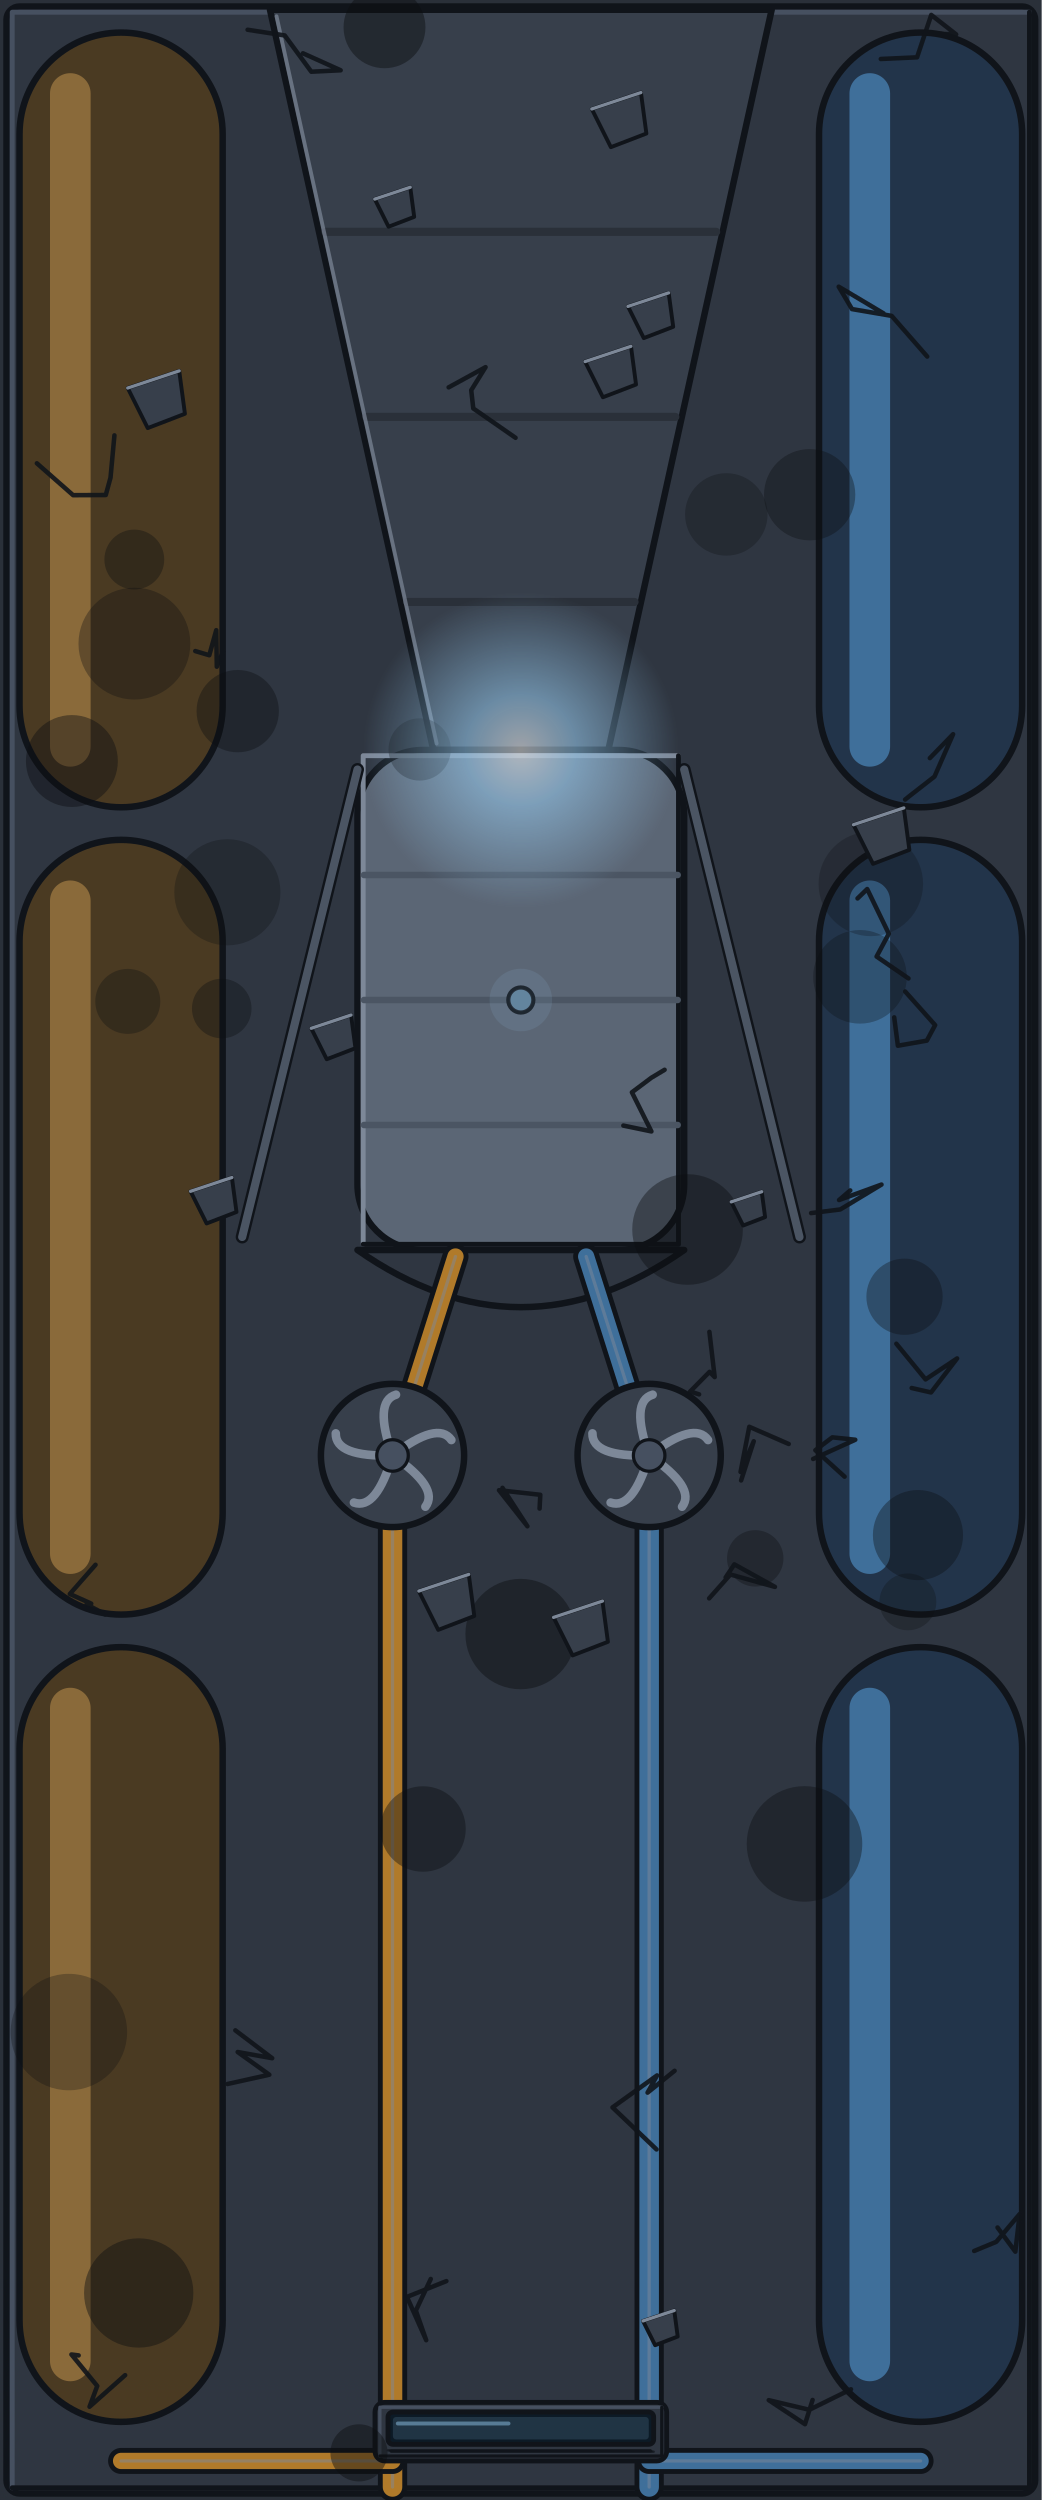
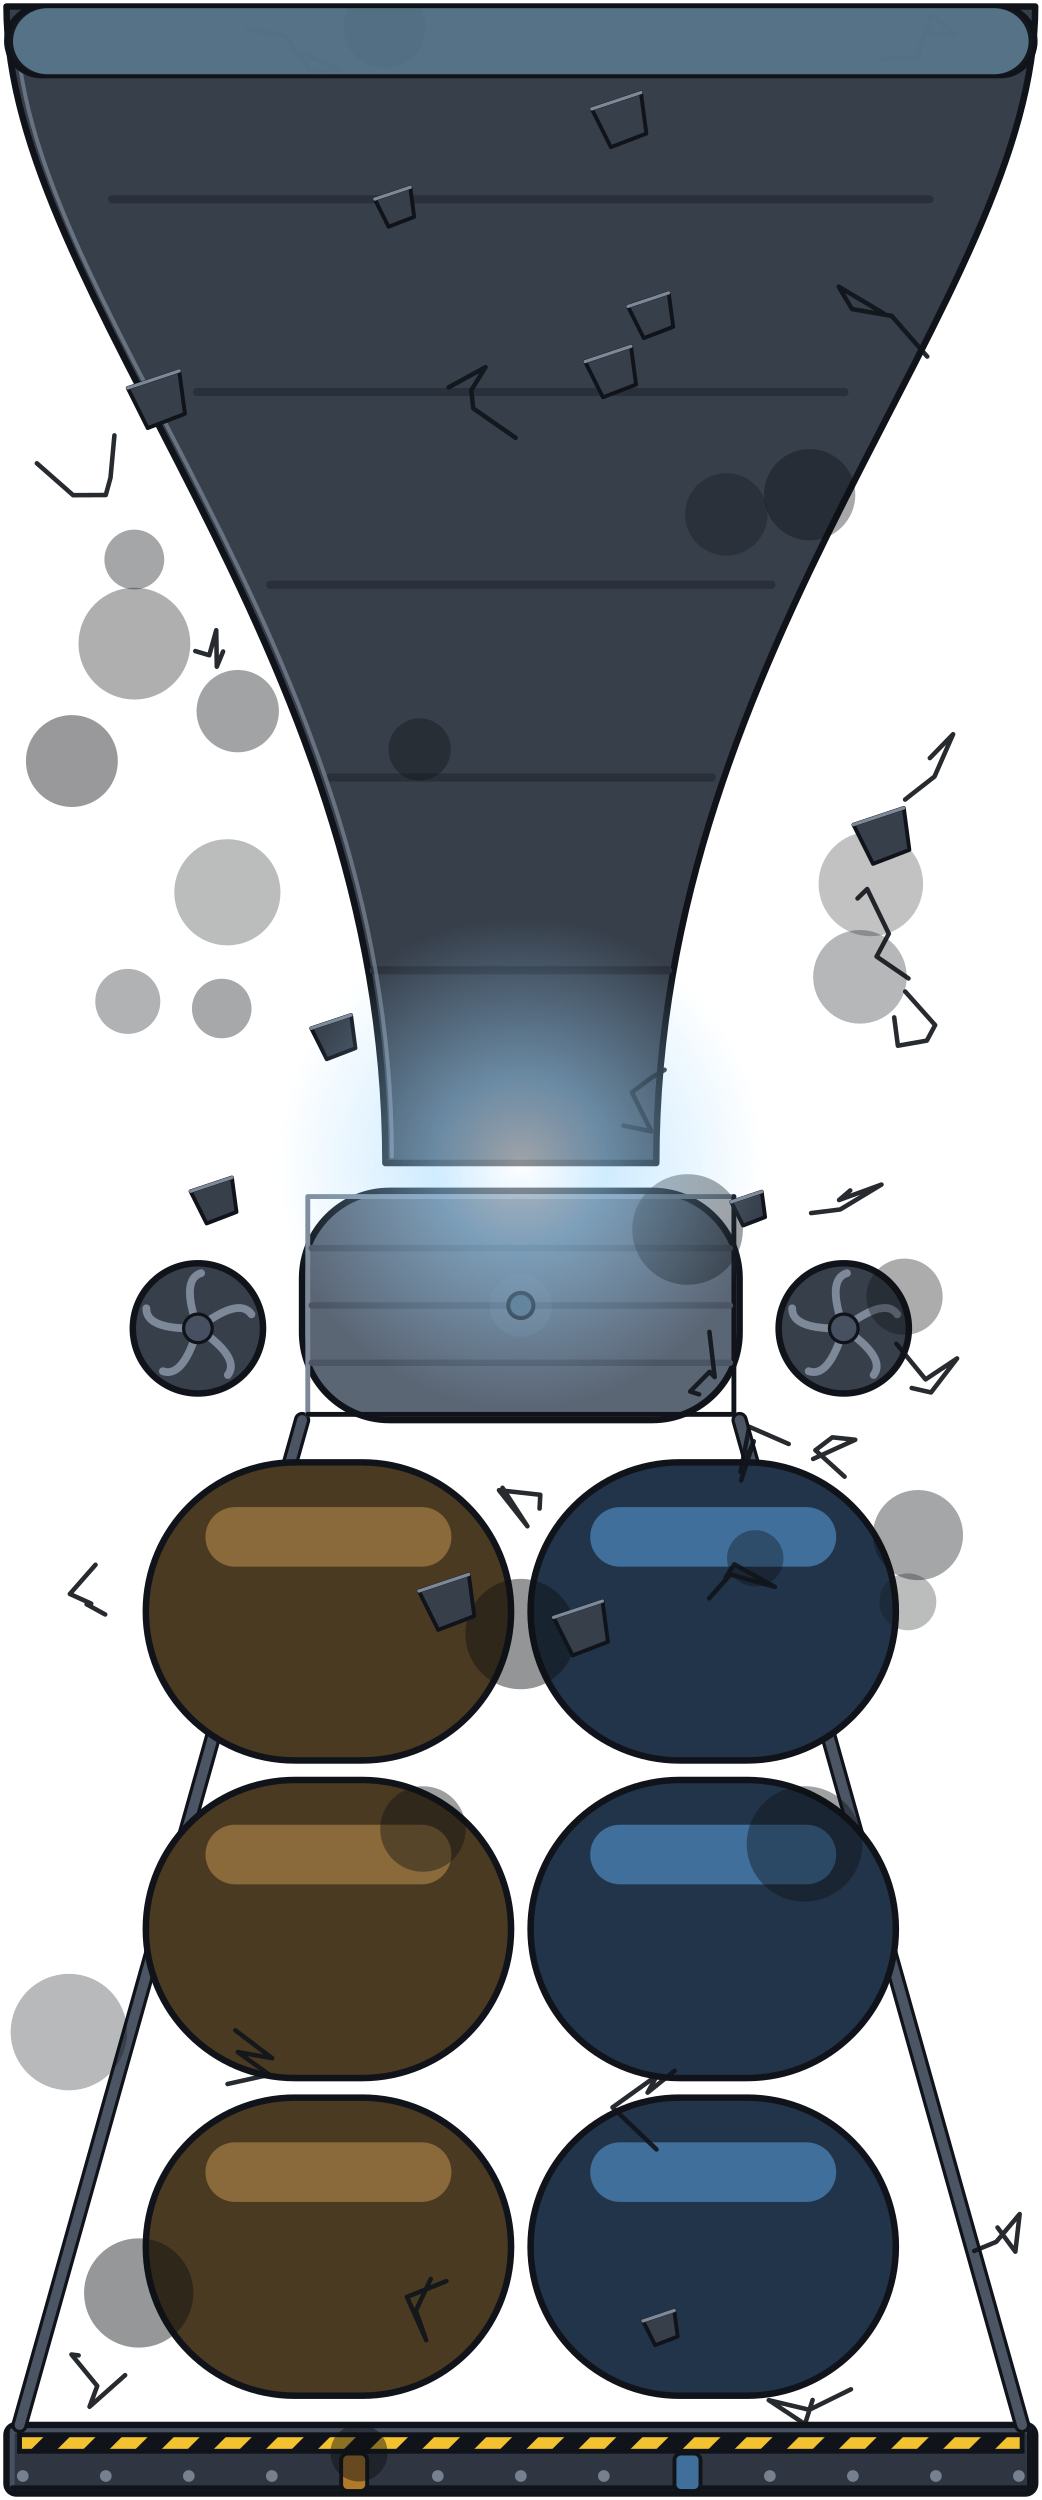
<svg xmlns="http://www.w3.org/2000/svg" width="320" height="768" viewBox="0 0 320 768">
  <defs>
-     <radialGradient id="engine_room_xl_throat">
+     <radialGradient id="engine_bell_xl_throat">
      <stop offset="0" stop-color="#ffffff" stop-opacity="0.95" />
      <stop offset="0.35" stop-color="#9fd8ff" stop-opacity="0.9" />
      <stop offset="1" stop-color="#9fd8ff" stop-opacity="0" />
    </radialGradient>
  </defs>
  <g id="base">
-     <rect x="0" y="0" width="320" height="768" fill="#2a3039" />
-     <rect x="2" y="2" width="316" height="764" rx="4" fill="#2f3641" stroke="#10141a" stroke-width="2" />
-     <path d="M3.75,764.25 L3.75,3.75 L316.25,3.75" fill="none" stroke="#465060" stroke-width="1.5" stroke-linejoin="round" stroke-linecap="round" />
-     <path d="M316.25,3.75 L316.25,764.25 L3.75,764.25" fill="none" stroke="#10141a" stroke-width="1.5" stroke-linejoin="round" stroke-linecap="round" />
-     <polygon points="82.94,3 237.06,3 186.88,230.4 133.12,230.4" fill="#373f4b" stroke="#10141a" stroke-width="2" stroke-linejoin="round" />
-     <line x1="100" y1="71.22" x2="220" y2="71.22" stroke="#2a3039" stroke-width="2.5" stroke-linecap="round" />
-     <line x1="112.54" y1="128.07" x2="207.46" y2="128.07" stroke="#2a3039" stroke-width="2.5" stroke-linecap="round" />
-     <line x1="125.08" y1="184.92" x2="194.92" y2="184.92" stroke="#2a3039" stroke-width="2.5" stroke-linecap="round" />
-     <line x1="84.94" y1="5" x2="134.12" y2="228.4" stroke="#7d8898" stroke-width="1.2" stroke-linecap="round" opacity="0.7" />
-     <rect x="109.82" y="230.4" width="100.35" height="153.6" rx="20.07" fill="#5b6675" stroke="#10141a" stroke-width="2" />
-     <path d="M111.57,382.25 L111.57,232.15 L208.43,232.15" fill="none" stroke="#7d8898" stroke-width="1.5" stroke-linejoin="round" stroke-linecap="round" />
-     <path d="M208.43,232.15 L208.43,382.25 L111.57,382.25" fill="none" stroke="#10141a" stroke-width="1.5" stroke-linejoin="round" stroke-linecap="round" />
-     <line x1="111.82" y1="268.8" x2="208.18" y2="268.8" stroke="#4b5563" stroke-width="2" stroke-linecap="round" />
-     <line x1="111.82" y1="307.2" x2="208.18" y2="307.2" stroke="#4b5563" stroke-width="2" stroke-linecap="round" />
-     <line x1="111.82" y1="345.6" x2="208.18" y2="345.6" stroke="#4b5563" stroke-width="2" stroke-linecap="round" />
-     <path d="M109.82,384 Q160,419.12 210.18,384 Z" fill="#2f3641" stroke="#10141a" stroke-width="2" stroke-linejoin="round" stroke-linecap="round" />
-     <line x1="74.4" y1="380" x2="109.82" y2="236.4" stroke="#10141a" stroke-width="4" stroke-linecap="round" />
-     <line x1="74.4" y1="380" x2="109.82" y2="236.4" stroke="#4b5563" stroke-width="2.5" stroke-linecap="round" />
-     <line x1="245.6" y1="380" x2="210.18" y2="236.4" stroke="#10141a" stroke-width="4" stroke-linecap="round" />
-     <line x1="245.6" y1="380" x2="210.18" y2="236.4" stroke="#4b5563" stroke-width="2.5" stroke-linecap="round" />
-     <line x1="120.58" y1="447.12" x2="139.93" y2="386" stroke="#10141a" stroke-width="8" stroke-linecap="round" />
-     <line x1="120.58" y1="447.12" x2="139.93" y2="386" stroke="#b07a2a" stroke-width="5" stroke-linecap="round" />
-     <line x1="120.58" y1="447.12" x2="139.93" y2="386" stroke="#7d8898" stroke-width="1" stroke-linecap="round" opacity="0.5" />
-     <line x1="120.58" y1="447.12" x2="120.58" y2="764" stroke="#10141a" stroke-width="9" stroke-linecap="round" />
-     <line x1="120.58" y1="447.12" x2="120.58" y2="764" stroke="#b07a2a" stroke-width="6" stroke-linecap="round" />
-     <line x1="120.58" y1="447.12" x2="120.58" y2="764" stroke="#7d8898" stroke-width="1" stroke-linecap="round" opacity="0.5" />
-     <circle cx="120.58" cy="447.12" r="22" fill="#373f4b" stroke="#10141a" stroke-width="2" />
-     <path d="M120.58,447.12 Q135.1,457.06 130.68,462.86" fill="none" stroke="#7d8898" stroke-width="2.64" stroke-linejoin="round" stroke-linecap="round" />
-     <path d="M120.58,447.12 Q115.61,464.01 108.73,461.59" fill="none" stroke="#7d8898" stroke-width="2.64" stroke-linejoin="round" stroke-linecap="round" />
-     <path d="M120.58,447.12 Q102.98,447.62 103.15,440.33" fill="none" stroke="#7d8898" stroke-width="2.64" stroke-linejoin="round" stroke-linecap="round" />
-     <path d="M120.58,447.12 Q114.67,430.55 121.65,428.45" fill="none" stroke="#7d8898" stroke-width="2.64" stroke-linejoin="round" stroke-linecap="round" />
-     <path d="M120.58,447.12 Q134.52,436.38 138.66,442.38" fill="none" stroke="#7d8898" stroke-width="2.64" stroke-linejoin="round" stroke-linecap="round" />
-     <circle cx="120.58" cy="447.12" r="4.84" fill="#465060" stroke="#10141a" stroke-width="1" />
-     <line x1="199.42" y1="447.12" x2="180.07" y2="386" stroke="#10141a" stroke-width="8" stroke-linecap="round" />
-     <line x1="199.42" y1="447.12" x2="180.07" y2="386" stroke="#3f6f9a" stroke-width="5" stroke-linecap="round" />
-     <line x1="199.42" y1="447.12" x2="180.07" y2="386" stroke="#7d8898" stroke-width="1" stroke-linecap="round" opacity="0.5" />
-     <line x1="199.42" y1="447.12" x2="199.42" y2="764" stroke="#10141a" stroke-width="9" stroke-linecap="round" />
-     <line x1="199.42" y1="447.12" x2="199.42" y2="764" stroke="#3f6f9a" stroke-width="6" stroke-linecap="round" />
-     <line x1="199.42" y1="447.12" x2="199.42" y2="764" stroke="#7d8898" stroke-width="1" stroke-linecap="round" opacity="0.5" />
-     <circle cx="199.42" cy="447.12" r="22" fill="#373f4b" stroke="#10141a" stroke-width="2" />
-     <path d="M199.42,447.12 Q213.95,457.06 209.53,462.86" fill="none" stroke="#7d8898" stroke-width="2.64" stroke-linejoin="round" stroke-linecap="round" />
-     <path d="M199.42,447.12 Q194.46,464.01 187.58,461.59" fill="none" stroke="#7d8898" stroke-width="2.64" stroke-linejoin="round" stroke-linecap="round" />
-     <path d="M199.42,447.12 Q181.83,447.62 182,440.33" fill="none" stroke="#7d8898" stroke-width="2.64" stroke-linejoin="round" stroke-linecap="round" />
-     <path d="M199.42,447.12 Q193.51,430.55 200.5,428.45" fill="none" stroke="#7d8898" stroke-width="2.64" stroke-linejoin="round" stroke-linecap="round" />
-     <path d="M199.42,447.12 Q213.36,436.38 217.51,442.38" fill="none" stroke="#7d8898" stroke-width="2.64" stroke-linejoin="round" stroke-linecap="round" />
-     <circle cx="199.42" cy="447.12" r="4.84" fill="#465060" stroke="#10141a" stroke-width="1" />
-     <circle cx="160" cy="307.2" r="4" fill="#1b2028" stroke="#10141a" stroke-width="1" />
-     <rect x="6" y="10" width="62.4" height="238" rx="31.2" fill="#4a3a22" stroke="#10141a" stroke-width="2" />
-     <rect x="15.36" y="22.48" width="12.48" height="213.04" rx="6.24" fill="#8a6a3a" />
-     <rect x="6" y="258" width="62.4" height="238" rx="31.2" fill="#4a3a22" stroke="#10141a" stroke-width="2" />
-     <rect x="15.36" y="270.48" width="12.48" height="213.04" rx="6.24" fill="#8a6a3a" />
-     <rect x="6" y="506" width="62.4" height="238" rx="31.2" fill="#4a3a22" stroke="#10141a" stroke-width="2" />
-     <rect x="15.36" y="518.48" width="12.48" height="213.04" rx="6.24" fill="#8a6a3a" />
-     <line x1="37.2" y1="756" x2="120.58" y2="756" stroke="#10141a" stroke-width="8" stroke-linecap="round" />
-     <line x1="37.2" y1="756" x2="120.58" y2="756" stroke="#b07a2a" stroke-width="5" stroke-linecap="round" />
-     <line x1="37.2" y1="756" x2="120.58" y2="756" stroke="#7d8898" stroke-width="1" stroke-linecap="round" opacity="0.5" />
-     <rect x="251.6" y="10" width="62.4" height="238" rx="31.2" fill="#22344a" stroke="#10141a" stroke-width="2" />
-     <rect x="260.96" y="22.48" width="12.48" height="213.04" rx="6.24" fill="#3f6f9a" />
-     <rect x="251.6" y="258" width="62.4" height="238" rx="31.2" fill="#22344a" stroke="#10141a" stroke-width="2" />
-     <rect x="260.96" y="270.48" width="12.48" height="213.04" rx="6.24" fill="#3f6f9a" />
-     <rect x="251.6" y="506" width="62.4" height="238" rx="31.2" fill="#22344a" stroke="#10141a" stroke-width="2" />
-     <rect x="260.96" y="518.48" width="12.48" height="213.04" rx="6.24" fill="#3f6f9a" />
-     <line x1="282.8" y1="756" x2="199.42" y2="756" stroke="#10141a" stroke-width="8" stroke-linecap="round" />
-     <line x1="282.8" y1="756" x2="199.42" y2="756" stroke="#3f6f9a" stroke-width="5" stroke-linecap="round" />
-     <line x1="282.8" y1="756" x2="199.42" y2="756" stroke="#7d8898" stroke-width="1" stroke-linecap="round" opacity="0.5" />
-     <rect x="115.2" y="738" width="89.6" height="18" rx="3" fill="#2f3641" stroke="#10141a" stroke-width="1.5" />
-     <path d="M116.7,754.5 L116.7,739.5 L203.3,739.5" fill="none" stroke="#465060" stroke-width="1" stroke-linejoin="round" stroke-linecap="round" />
-     <path d="M203.3,739.5 L203.3,754.5 L116.7,754.5" fill="none" stroke="#10141a" stroke-width="1" stroke-linejoin="round" stroke-linecap="round" />
-     <rect x="119.2" y="741" width="81.6" height="9.9" rx="1.5" fill="#0c1a26" stroke="#10141a" stroke-width="1.5" />
-     <rect x="119.2" y="752.9" width="81.6" height="0.1" rx="1" fill="#465060" stroke="#10141a" stroke-width="1" />
-     <circle cx="248.73" cy="151.98" r="14.02" fill="#0b0d10" opacity="0.36" />
-     <circle cx="247.14" cy="566.45" r="17.75" fill="#0b0d10" opacity="0.39" />
-     <circle cx="69.85" cy="274.11" r="16.31" fill="#0b0d10" opacity="0.28" />
-     <circle cx="277.87" cy="398.36" r="11.72" fill="#0b0d10" opacity="0.34" />
-     <circle cx="129.94" cy="561.87" r="13.14" fill="#0b0d10" opacity="0.4" />
-     <circle cx="223.12" cy="158.03" r="12.67" fill="#0b0d10" opacity="0.28" />
-     <circle cx="232.01" cy="478.73" r="8.67" fill="#0b0d10" opacity="0.34" />
-     <circle cx="128.92" cy="230.23" r="9.57" fill="#0b0d10" opacity="0.34" />
-     <circle cx="282" cy="471.58" r="13.85" fill="#0b0d10" opacity="0.37" />
-     <circle cx="110.28" cy="753.52" r="8.78" fill="#0b0d10" opacity="0.45" />
-     <circle cx="42.61" cy="704.4" r="16.79" fill="#0b0d10" opacity="0.43" />
-     <circle cx="159.93" cy="501.98" r="16.96" fill="#0b0d10" opacity="0.44" />
-     <circle cx="267.52" cy="271.54" r="16.06" fill="#0b0d10" opacity="0.25" />
-     <circle cx="22.08" cy="233.79" r="14.12" fill="#0b0d10" opacity="0.42" />
-     <circle cx="264.18" cy="300.08" r="14.38" fill="#0b0d10" opacity="0.3" />
-     <circle cx="41.26" cy="171.89" r="9.19" fill="#0b0d10" opacity="0.37" />
-     <circle cx="21.16" cy="624.25" r="17.89" fill="#0b0d10" opacity="0.29" />
-     <circle cx="73.03" cy="218.46" r="12.65" fill="#0b0d10" opacity="0.38" />
-     <circle cx="41.29" cy="197.72" r="17.18" fill="#0b0d10" opacity="0.33" />
-     <circle cx="211.22" cy="377.7" r="17" fill="#0b0d10" opacity="0.4" />
-     <circle cx="118.12" cy="8.38" r="12.58" fill="#0b0d10" opacity="0.45" />
-     <circle cx="278.9" cy="492.09" r="8.74" fill="#0b0d10" opacity="0.28" />
-     <circle cx="68.12" cy="309.82" r="9.15" fill="#0b0d10" opacity="0.36" />
-     <circle cx="39.26" cy="307.63" r="9.99" fill="#0b0d10" opacity="0.32" />
-     <path d="M259.45,453.63 L250.48,445.5 L255.7,441.55 L262.73,442.29 L249.79,448.19" fill="none" stroke="#10141a" stroke-width="1.4" stroke-linejoin="round" stroke-linecap="round" opacity="0.9" />
-     <path d="M263.44,275.99 L266.4,273.12 L273.04,286.84 L269.29,293.85 L279.08,300.57" fill="none" stroke="#10141a" stroke-width="1.4" stroke-linejoin="round" stroke-linecap="round" opacity="0.9" />
-     <path d="M222.92,484.59 L225.59,480.57 L238.06,487.49 L224.37,483.69 L217.85,491.01" fill="none" stroke="#10141a" stroke-width="1.4" stroke-linejoin="round" stroke-linecap="round" opacity="0.9" />
-     <path d="M154.37,457.06 L162.02,468.87 L153.29,457.79 L165.98,459.2 L165.76,463.43" fill="none" stroke="#10141a" stroke-width="1.4" stroke-linejoin="round" stroke-linecap="round" opacity="0.9" />
-     <path d="M72.3,623.72 L83.61,632.28 L73.02,630.38 L82.73,637.35 L69.9,640.2" fill="none" stroke="#10141a" stroke-width="1.4" stroke-linejoin="round" stroke-linecap="round" opacity="0.9" />
-     <path d="M285.71,10.29 L293.72,10.57 L286.08,4.59 L281.72,17.61 L270.59,18.12" fill="none" stroke="#10141a" stroke-width="1.4" stroke-linejoin="round" stroke-linecap="round" opacity="0.9" />
-     <path d="M207.23,636.15 L198.94,642.85 L201.85,637.57 L188.16,647.39 L201.68,660.3" fill="none" stroke="#10141a" stroke-width="1.4" stroke-linejoin="round" stroke-linecap="round" opacity="0.9" />
-     <path d="M227.67,454.79 L231.55,442.76 L227.5,452.18 L230.18,438.31 L242.29,443.59" fill="none" stroke="#10141a" stroke-width="1.4" stroke-linejoin="round" stroke-linecap="round" opacity="0.9" />
-     <path d="M29.34,480.7 L21.46,489.67 L28.02,492.63 L26.61,492.84 L32.31,495.96" fill="none" stroke="#10141a" stroke-width="1.4" stroke-linejoin="round" stroke-linecap="round" opacity="0.9" />
-     <path d="M275.36,412.8 L284.33,423.75 L294.02,417.31 L286.01,427.76 L280.07,426.4" fill="none" stroke="#10141a" stroke-width="1.4" stroke-linejoin="round" stroke-linecap="round" opacity="0.9" />
-     <path d="M278.08,304.6 L287.27,314.91 L284.72,319.68 L275.83,321.25 L274.7,312.54" fill="none" stroke="#10141a" stroke-width="1.4" stroke-linejoin="round" stroke-linecap="round" opacity="0.9" />
-     <path d="M261.19,365.71 L257.76,368.65 L270.79,363.9 L258.11,371.55 L249.17,372.66" fill="none" stroke="#10141a" stroke-width="1.4" stroke-linejoin="round" stroke-linecap="round" opacity="0.9" />
-     <path d="M158.37,134.49 L145.39,125.47 L144.76,119.88 L149.16,112.79 L137.83,118.99" fill="none" stroke="#10141a" stroke-width="1.4" stroke-linejoin="round" stroke-linecap="round" opacity="0.9" />
-     <path d="M132.33,700.1 L127.75,709.81 L130.93,718.91 L125.01,705.61 L137.12,700.76" fill="none" stroke="#10141a" stroke-width="1.4" stroke-linejoin="round" stroke-linecap="round" opacity="0.9" />
-     <path d="M217.93,409.15 L219.55,423.04 L217.98,421.43 L212.01,427.47 L214.76,428.35" fill="none" stroke="#10141a" stroke-width="1.4" stroke-linejoin="round" stroke-linecap="round" opacity="0.9" />
-     <path d="M24.15,723.58 L21.95,723.3 L29.87,732.97 L27.51,739.35 L38.44,729.65" fill="none" stroke="#10141a" stroke-width="1.4" stroke-linejoin="round" stroke-linecap="round" opacity="0.9" />
-     <path d="M35.15,133.75 L33.95,146.74 L32.49,152.07 L22.46,152.12 L11.33,142.33" fill="none" stroke="#10141a" stroke-width="1.4" stroke-linejoin="round" stroke-linecap="round" opacity="0.9" />
-     <path d="M68.53,200.15 L66.6,204.81 L66.43,193.6 L64.29,201.29 L59.99,200.01" fill="none" stroke="#10141a" stroke-width="1.4" stroke-linejoin="round" stroke-linecap="round" opacity="0.9" />
-     <path d="M299.27,691.5 L306.05,688.69 L313.24,680.16 L311.91,691.71 L306.44,684.29" fill="none" stroke="#10141a" stroke-width="1.4" stroke-linejoin="round" stroke-linecap="round" opacity="0.9" />
-     <path d="M204.16,328.64 L200.07,331.1 L194.12,335.56 L200.11,347.57 L191.5,345.78" fill="none" stroke="#10141a" stroke-width="1.4" stroke-linejoin="round" stroke-linecap="round" opacity="0.9" />
-     <path d="M284.84,109.53 L273.92,97.04 L261.73,94.95 L257.65,88.07 L271.43,96.27" fill="none" stroke="#10141a" stroke-width="1.4" stroke-linejoin="round" stroke-linecap="round" opacity="0.9" />
-     <path d="M249.63,737.27 L247.29,744.71 L236.16,737.33 L248.61,740.29 L261.42,733.99" fill="none" stroke="#10141a" stroke-width="1.4" stroke-linejoin="round" stroke-linecap="round" opacity="0.9" />
-     <path d="M93.07,16.37 L104.64,21.59 L95.63,22.03 L87.47,10.89 L76.07,9.14" fill="none" stroke="#10141a" stroke-width="1.4" stroke-linejoin="round" stroke-linecap="round" opacity="0.9" />
-     <path d="M278.05,245.63 L279.58,244.4 L287.08,238.56 L292.79,225.55 L285.65,232.89" fill="none" stroke="#10141a" stroke-width="1.4" stroke-linejoin="round" stroke-linecap="round" opacity="0.9" />
-     <polygon points="192.9,94.13 205.41,89.96 206.81,100.39 197.77,103.87" fill="#373f4b" stroke="#10141a" stroke-width="1.2" stroke-linejoin="round" />
-     <line x1="192.9" y1="94.13" x2="205.41" y2="89.96" stroke="#7d8898" stroke-width="1" stroke-linecap="round" />
-     <polygon points="58.53,365.97 71.24,361.73 72.65,372.32 63.47,375.85" fill="#373f4b" stroke="#10141a" stroke-width="1.2" stroke-linejoin="round" />
-     <line x1="58.53" y1="365.97" x2="71.24" y2="361.73" stroke="#7d8898" stroke-width="1" stroke-linecap="round" />
-     <polygon points="128.66,488.77 144,483.65 145.7,496.44 134.62,500.7" fill="#373f4b" stroke="#10141a" stroke-width="1.2" stroke-linejoin="round" />
-     <line x1="128.66" y1="488.77" x2="144" y2="483.65" stroke="#7d8898" stroke-width="1" stroke-linecap="round" />
-     <polygon points="224.63,369.21 234,366.09 235.04,373.89 228.28,376.49" fill="#373f4b" stroke="#10141a" stroke-width="1.2" stroke-linejoin="round" />
-     <line x1="224.63" y1="369.21" x2="234" y2="366.09" stroke="#7d8898" stroke-width="1" stroke-linecap="round" />
-     <polygon points="95.61,315.89 107.84,311.81 109.2,322 100.37,325.4" fill="#373f4b" stroke="#10141a" stroke-width="1.2" stroke-linejoin="round" />
-     <line x1="95.61" y1="315.89" x2="107.84" y2="311.81" stroke="#7d8898" stroke-width="1" stroke-linecap="round" />
-     <polygon points="179.73,111.08 193.83,106.38 195.39,118.13 185.21,122.04" fill="#373f4b" stroke="#10141a" stroke-width="1.2" stroke-linejoin="round" />
-     <line x1="179.73" y1="111.08" x2="193.83" y2="106.38" stroke="#7d8898" stroke-width="1" stroke-linecap="round" />
-     <polygon points="39.23,119.2 55.05,113.93 56.81,127.11 45.38,131.51" fill="#373f4b" stroke="#10141a" stroke-width="1.2" stroke-linejoin="round" />
-     <line x1="39.23" y1="119.2" x2="55.05" y2="113.93" stroke="#7d8898" stroke-width="1" stroke-linecap="round" />
-     <polygon points="197.53,712.99 207.13,709.79 208.19,717.79 201.26,720.45" fill="#373f4b" stroke="#10141a" stroke-width="1.2" stroke-linejoin="round" />
-     <line x1="197.53" y1="712.99" x2="207.13" y2="709.79" stroke="#7d8898" stroke-width="1" stroke-linecap="round" />
-     <polygon points="262.17,253.35 277.65,248.19 279.36,261.08 268.19,265.38" fill="#373f4b" stroke="#10141a" stroke-width="1.2" stroke-linejoin="round" />
-     <line x1="262.17" y1="253.35" x2="277.65" y2="248.19" stroke="#7d8898" stroke-width="1" stroke-linecap="round" />
-     <polygon points="170.05,496.86 185.08,491.85 186.75,504.37 175.9,508.55" fill="#373f4b" stroke="#10141a" stroke-width="1.2" stroke-linejoin="round" />
-     <line x1="170.05" y1="496.86" x2="185.08" y2="491.85" stroke="#7d8898" stroke-width="1" stroke-linecap="round" />
-     <polygon points="115.12,61.16 126.03,57.52 127.24,66.62 119.36,69.65" fill="#373f4b" stroke="#10141a" stroke-width="1.2" stroke-linejoin="round" />
-     <line x1="115.12" y1="61.16" x2="126.03" y2="57.52" stroke="#7d8898" stroke-width="1" stroke-linecap="round" />
-     <polygon points="181.79,33.47 196.89,28.43 198.57,41.02 187.66,45.21" fill="#373f4b" stroke="#10141a" stroke-width="1.2" stroke-linejoin="round" />
-     <line x1="181.79" y1="33.47" x2="196.89" y2="28.43" stroke="#7d8898" stroke-width="1" stroke-linecap="round" />
+     <rect x="2" y="744.96" width="316" height="21.04" rx="3" fill="#2f3641" stroke="#10141a" stroke-width="2" />
+     <path d="M3.75,764.25 L3.75,746.71 L316.25,746.71" fill="none" stroke="#465060" stroke-width="1.5" stroke-linejoin="round" stroke-linecap="round" />
+     <path d="M316.25,746.71 L316.25,764.25 L3.75,764.25" fill="none" stroke="#10141a" stroke-width="1.5" stroke-linejoin="round" stroke-linecap="round" />
+     <clipPath id="hz_bell_xl_6_747">
+       <rect x="6" y="747.96" width="308" height="5.07" />
+     </clipPath>
+     <rect x="6" y="747.96" width="308" height="5.07" fill="#f2c230" />
+     <g clip-path="url(#hz_bell_xl_6_747)">
+       <polygon points="-7,753.03 1,753.03 6.07,747.96 -1.93,747.96" fill="#10141a" />
+       <polygon points="9,753.03 17,753.03 22.07,747.96 14.07,747.96" fill="#10141a" />
+       <polygon points="25,753.03 33,753.03 38.07,747.96 30.07,747.96" fill="#10141a" />
+       <polygon points="41,753.03 49,753.03 54.07,747.96 46.07,747.96" fill="#10141a" />
+       <polygon points="57,753.03 65,753.03 70.07,747.96 62.07,747.96" fill="#10141a" />
+       <polygon points="73,753.03 81,753.03 86.07,747.96 78.07,747.96" fill="#10141a" />
+       <polygon points="89,753.03 97,753.03 102.07,747.96 94.07,747.96" fill="#10141a" />
+       <polygon points="105,753.03 113,753.03 118.07,747.96 110.07,747.96" fill="#10141a" />
+       <polygon points="121,753.03 129,753.03 134.07,747.96 126.07,747.96" fill="#10141a" />
+       <polygon points="137,753.03 145,753.03 150.07,747.96 142.07,747.96" fill="#10141a" />
+       <polygon points="153,753.03 161,753.03 166.07,747.96 158.07,747.96" fill="#10141a" />
+       <polygon points="169,753.03 177,753.03 182.07,747.96 174.07,747.96" fill="#10141a" />
+       <polygon points="185,753.03 193,753.03 198.07,747.96 190.07,747.96" fill="#10141a" />
+       <polygon points="201,753.03 209,753.03 214.07,747.96 206.07,747.96" fill="#10141a" />
+       <polygon points="217,753.03 225,753.03 230.07,747.96 222.07,747.96" fill="#10141a" />
+       <polygon points="233,753.03 241,753.03 246.07,747.96 238.07,747.96" fill="#10141a" />
+       <polygon points="249,753.03 257,753.03 262.07,747.96 254.07,747.96" fill="#10141a" />
+       <polygon points="265,753.03 273,753.03 278.07,747.96 270.07,747.96" fill="#10141a" />
+       <polygon points="281,753.03 289,753.03 294.07,747.96 286.07,747.96" fill="#10141a" />
+       <polygon points="297,753.03 305,753.03 310.07,747.96 302.07,747.96" fill="#10141a" />
+       <polygon points="313,753.03 321,753.03 326.07,747.96 318.07,747.96" fill="#10141a" />
+     </g>
+     <rect x="6" y="747.96" width="308" height="5.07" fill="none" stroke="#10141a" stroke-width="1.5" />
+     <circle cx="7" cy="760.63" r="1.8" fill="#7d8898" opacity="0.9" />
+     <circle cx="32.5" cy="760.63" r="1.8" fill="#7d8898" opacity="0.9" />
+     <circle cx="58" cy="760.63" r="1.8" fill="#7d8898" opacity="0.9" />
+     <circle cx="83.5" cy="760.63" r="1.8" fill="#7d8898" opacity="0.9" />
+     <circle cx="109" cy="760.63" r="1.8" fill="#7d8898" opacity="0.9" />
+     <circle cx="134.5" cy="760.63" r="1.8" fill="#7d8898" opacity="0.9" />
+     <circle cx="160" cy="760.63" r="1.8" fill="#7d8898" opacity="0.9" />
+     <circle cx="185.5" cy="760.63" r="1.8" fill="#7d8898" opacity="0.9" />
+     <circle cx="211" cy="760.63" r="1.8" fill="#7d8898" opacity="0.9" />
+     <circle cx="236.5" cy="760.63" r="1.8" fill="#7d8898" opacity="0.9" />
+     <circle cx="262" cy="760.63" r="1.8" fill="#7d8898" opacity="0.9" />
+     <circle cx="287.5" cy="760.63" r="1.8" fill="#7d8898" opacity="0.9" />
+     <circle cx="313" cy="760.63" r="1.8" fill="#7d8898" opacity="0.9" />
+     <rect x="104.8" y="753.72" width="8" height="11.52" rx="2" fill="#b07a2a" stroke="#10141a" stroke-width="1.2" />
+     <rect x="207.2" y="753.72" width="8" height="11.52" rx="2" fill="#3f6f9a" stroke="#10141a" stroke-width="1.2" />
+     <line x1="6" y1="744.96" x2="92.8" y2="436.24" stroke="#10141a" stroke-width="5" stroke-linecap="round" />
+     <line x1="6" y1="744.96" x2="92.8" y2="436.24" stroke="#4b5563" stroke-width="3" stroke-linecap="round" />
+     <line x1="314" y1="744.96" x2="227.2" y2="436.24" stroke="#10141a" stroke-width="5" stroke-linecap="round" />
+     <line x1="314" y1="744.96" x2="227.2" y2="436.24" stroke="#4b5563" stroke-width="3" stroke-linecap="round" />
+     <rect x="44.8" y="449.24" width="112.2" height="91.57" rx="45.79" fill="#4a3a22" stroke="#10141a" stroke-width="2" />
+     <rect x="63.11" y="462.98" width="75.57" height="18.31" rx="9.16" fill="#8a6a3a" />
+     <rect x="163" y="449.24" width="112.2" height="91.57" rx="45.79" fill="#22344a" stroke="#10141a" stroke-width="2" />
+     <rect x="181.31" y="462.98" width="75.57" height="18.31" rx="9.16" fill="#3f6f9a" />
+     <rect x="44.8" y="546.81" width="112.2" height="91.57" rx="45.79" fill="#4a3a22" stroke="#10141a" stroke-width="2" />
+     <rect x="63.11" y="560.55" width="75.57" height="18.31" rx="9.16" fill="#8a6a3a" />
+     <rect x="163" y="546.81" width="112.2" height="91.57" rx="45.79" fill="#22344a" stroke="#10141a" stroke-width="2" />
+     <rect x="181.31" y="560.55" width="75.57" height="18.31" rx="9.16" fill="#3f6f9a" />
+     <rect x="44.8" y="644.39" width="112.2" height="91.57" rx="45.79" fill="#4a3a22" stroke="#10141a" stroke-width="2" />
+     <rect x="63.11" y="658.12" width="75.57" height="18.31" rx="9.16" fill="#8a6a3a" />
+     <rect x="163" y="644.39" width="112.2" height="91.57" rx="45.79" fill="#22344a" stroke="#10141a" stroke-width="2" />
+     <rect x="181.31" y="658.12" width="75.57" height="18.31" rx="9.16" fill="#3f6f9a" />
+     <rect x="92.8" y="365.84" width="134.4" height="70.4" rx="26.88" fill="#5b6675" stroke="#10141a" stroke-width="2" />
+     <path d="M94.55,434.49 L94.55,367.59 L225.45,367.59" fill="none" stroke="#7d8898" stroke-width="1.5" stroke-linejoin="round" stroke-linecap="round" />
+     <path d="M225.45,367.59 L225.45,434.49 L94.55,434.49" fill="none" stroke="#10141a" stroke-width="1.5" stroke-linejoin="round" stroke-linecap="round" />
+     <line x1="95.8" y1="383.44" x2="224.2" y2="383.44" stroke="#4b5563" stroke-width="2" stroke-linecap="round" />
+     <line x1="95.8" y1="401.04" x2="224.2" y2="401.04" stroke="#4b5563" stroke-width="2" stroke-linecap="round" />
+     <line x1="95.8" y1="418.64" x2="224.2" y2="418.64" stroke="#4b5563" stroke-width="2" stroke-linecap="round" />
+     <circle cx="60.8" cy="408.08" r="20" fill="#373f4b" stroke="#10141a" stroke-width="2" />
+     <path d="M60.8,408.08 Q74.01,417.11 69.99,422.39" fill="none" stroke="#7d8898" stroke-width="2.4" stroke-linejoin="round" stroke-linecap="round" />
+     <path d="M60.8,408.08 Q56.29,423.43 50.03,421.24" fill="none" stroke="#7d8898" stroke-width="2.4" stroke-linejoin="round" stroke-linecap="round" />
+     <path d="M60.8,408.08 Q44.81,408.53 44.96,401.91" fill="none" stroke="#7d8898" stroke-width="2.4" stroke-linejoin="round" stroke-linecap="round" />
+     <path d="M60.8,408.08 Q55.43,393.01 61.78,391.11" fill="none" stroke="#7d8898" stroke-width="2.4" stroke-linejoin="round" stroke-linecap="round" />
+     <path d="M60.8,408.08 Q73.47,398.31 77.24,403.76" fill="none" stroke="#7d8898" stroke-width="2.4" stroke-linejoin="round" stroke-linecap="round" />
+     <circle cx="60.8" cy="408.08" r="4.4" fill="#465060" stroke="#10141a" stroke-width="1" />
+     <circle cx="259.2" cy="408.08" r="20" fill="#373f4b" stroke="#10141a" stroke-width="2" />
+     <path d="M259.2,408.08 Q272.41,417.11 268.39,422.39" fill="none" stroke="#7d8898" stroke-width="2.4" stroke-linejoin="round" stroke-linecap="round" />
+     <path d="M259.2,408.08 Q254.69,423.43 248.43,421.24" fill="none" stroke="#7d8898" stroke-width="2.4" stroke-linejoin="round" stroke-linecap="round" />
+     <path d="M259.2,408.08 Q243.21,408.53 243.36,401.91" fill="none" stroke="#7d8898" stroke-width="2.4" stroke-linejoin="round" stroke-linecap="round" />
+     <path d="M259.2,408.08 Q253.83,393.01 260.18,391.11" fill="none" stroke="#7d8898" stroke-width="2.4" stroke-linejoin="round" stroke-linecap="round" />
+     <path d="M259.2,408.08 Q271.87,398.31 275.64,403.76" fill="none" stroke="#7d8898" stroke-width="2.4" stroke-linejoin="round" stroke-linecap="round" />
+     <circle cx="259.2" cy="408.08" r="4.4" fill="#465060" stroke="#10141a" stroke-width="1" />
+     <path d="M118.4,357.28 C118.4,197.4 2,90.82 2,2 L318,2 C318,90.82 201.6,197.4 201.6,357.28 Z" fill="#373f4b" stroke="#10141a" stroke-width="2" stroke-linejoin="round" stroke-linecap="round" />
+     <line x1="114.78" y1="298.07" x2="205.22" y2="298.07" stroke="#2a3039" stroke-width="2.5" stroke-linecap="round" />
+     <line x1="101.33" y1="238.85" x2="218.67" y2="238.85" stroke="#2a3039" stroke-width="2.5" stroke-linecap="round" />
+     <line x1="83" y1="179.64" x2="237" y2="179.64" stroke="#2a3039" stroke-width="2.5" stroke-linecap="round" />
+     <line x1="60.56" y1="120.43" x2="259.44" y2="120.43" stroke="#2a3039" stroke-width="2.5" stroke-linecap="round" />
+     <line x1="34.45" y1="61.21" x2="285.55" y2="61.21" stroke="#2a3039" stroke-width="2.5" stroke-linecap="round" />
+     <path d="M120.4,355.28 C120.4,197.4 5,90.82 5,5" fill="none" stroke="#7d8898" stroke-width="1.2" stroke-linejoin="round" stroke-linecap="round" opacity="0.7" />
+     <rect x="2" y="2" width="316" height="21.32" rx="10.66" fill="#14181e" stroke="#10141a" stroke-width="1.5" />
+     <circle cx="160" cy="401.04" r="4" fill="#1b2028" stroke="#10141a" stroke-width="1" />
+     <clipPath id="components_engine_xl_clip0">
+       <path d="M2,2 H318 V355.28 L318,766 H2 Z" />
+     </clipPath>
+     <g clip-path="url(#components_engine_xl_clip0)">
+       <circle cx="248.73" cy="151.98" r="14.02" fill="#0b0d10" opacity="0.36" />
+       <circle cx="247.14" cy="566.45" r="17.75" fill="#0b0d10" opacity="0.39" />
+       <circle cx="69.85" cy="274.11" r="16.31" fill="#0b0d10" opacity="0.28" />
+       <circle cx="277.87" cy="398.36" r="11.72" fill="#0b0d10" opacity="0.34" />
+       <circle cx="129.94" cy="561.87" r="13.14" fill="#0b0d10" opacity="0.4" />
+       <circle cx="223.12" cy="158.03" r="12.67" fill="#0b0d10" opacity="0.28" />
+       <circle cx="232.01" cy="478.73" r="8.67" fill="#0b0d10" opacity="0.34" />
+       <circle cx="128.92" cy="230.23" r="9.57" fill="#0b0d10" opacity="0.34" />
+       <circle cx="282" cy="471.58" r="13.85" fill="#0b0d10" opacity="0.37" />
+       <circle cx="110.28" cy="753.52" r="8.78" fill="#0b0d10" opacity="0.45" />
+       <circle cx="42.61" cy="704.4" r="16.79" fill="#0b0d10" opacity="0.43" />
+       <circle cx="159.93" cy="501.98" r="16.96" fill="#0b0d10" opacity="0.44" />
+       <circle cx="267.52" cy="271.54" r="16.06" fill="#0b0d10" opacity="0.25" />
+       <circle cx="22.08" cy="233.79" r="14.12" fill="#0b0d10" opacity="0.42" />
+       <circle cx="264.18" cy="300.08" r="14.38" fill="#0b0d10" opacity="0.3" />
+       <circle cx="41.26" cy="171.89" r="9.19" fill="#0b0d10" opacity="0.37" />
+       <circle cx="21.16" cy="624.25" r="17.89" fill="#0b0d10" opacity="0.29" />
+       <circle cx="73.03" cy="218.46" r="12.65" fill="#0b0d10" opacity="0.38" />
+       <circle cx="41.29" cy="197.72" r="17.18" fill="#0b0d10" opacity="0.33" />
+       <circle cx="211.22" cy="377.7" r="17" fill="#0b0d10" opacity="0.4" />
+       <circle cx="118.12" cy="8.38" r="12.58" fill="#0b0d10" opacity="0.45" />
+       <circle cx="278.9" cy="492.09" r="8.74" fill="#0b0d10" opacity="0.28" />
+       <circle cx="68.12" cy="309.82" r="9.15" fill="#0b0d10" opacity="0.36" />
+       <circle cx="39.26" cy="307.63" r="9.99" fill="#0b0d10" opacity="0.32" />
+       <path d="M259.45,453.63 L250.48,445.5 L255.7,441.55 L262.73,442.29 L249.79,448.19" fill="none" stroke="#10141a" stroke-width="1.4" stroke-linejoin="round" stroke-linecap="round" opacity="0.9" />
+       <path d="M263.44,275.99 L266.4,273.12 L273.04,286.84 L269.29,293.85 L279.08,300.57" fill="none" stroke="#10141a" stroke-width="1.4" stroke-linejoin="round" stroke-linecap="round" opacity="0.9" />
+       <path d="M222.92,484.59 L225.59,480.57 L238.06,487.49 L224.37,483.69 L217.85,491.01" fill="none" stroke="#10141a" stroke-width="1.4" stroke-linejoin="round" stroke-linecap="round" opacity="0.9" />
+       <path d="M154.37,457.06 L162.02,468.87 L153.29,457.79 L165.98,459.2 L165.76,463.43" fill="none" stroke="#10141a" stroke-width="1.4" stroke-linejoin="round" stroke-linecap="round" opacity="0.9" />
+       <path d="M72.3,623.72 L83.61,632.28 L73.02,630.38 L82.73,637.35 L69.9,640.2" fill="none" stroke="#10141a" stroke-width="1.4" stroke-linejoin="round" stroke-linecap="round" opacity="0.9" />
+       <path d="M285.71,10.29 L293.72,10.57 L286.08,4.59 L281.72,17.61 L270.59,18.12" fill="none" stroke="#10141a" stroke-width="1.4" stroke-linejoin="round" stroke-linecap="round" opacity="0.9" />
+       <path d="M207.23,636.15 L198.94,642.85 L201.85,637.57 L188.16,647.39 L201.68,660.3" fill="none" stroke="#10141a" stroke-width="1.4" stroke-linejoin="round" stroke-linecap="round" opacity="0.9" />
+       <path d="M227.67,454.79 L231.55,442.76 L227.5,452.18 L230.18,438.31 L242.29,443.59" fill="none" stroke="#10141a" stroke-width="1.4" stroke-linejoin="round" stroke-linecap="round" opacity="0.9" />
+       <path d="M29.34,480.7 L21.46,489.67 L28.02,492.63 L26.61,492.84 L32.31,495.96" fill="none" stroke="#10141a" stroke-width="1.4" stroke-linejoin="round" stroke-linecap="round" opacity="0.9" />
+       <path d="M275.36,412.8 L284.33,423.75 L294.02,417.31 L286.01,427.76 L280.07,426.4" fill="none" stroke="#10141a" stroke-width="1.4" stroke-linejoin="round" stroke-linecap="round" opacity="0.9" />
+       <path d="M278.08,304.6 L287.27,314.91 L284.72,319.68 L275.83,321.25 L274.7,312.54" fill="none" stroke="#10141a" stroke-width="1.4" stroke-linejoin="round" stroke-linecap="round" opacity="0.9" />
+       <path d="M261.19,365.71 L257.76,368.65 L270.79,363.9 L258.11,371.55 L249.17,372.66" fill="none" stroke="#10141a" stroke-width="1.4" stroke-linejoin="round" stroke-linecap="round" opacity="0.9" />
+       <path d="M158.37,134.49 L145.39,125.47 L144.76,119.88 L149.16,112.79 L137.83,118.99" fill="none" stroke="#10141a" stroke-width="1.4" stroke-linejoin="round" stroke-linecap="round" opacity="0.9" />
+       <path d="M132.33,700.1 L127.75,709.81 L130.93,718.91 L125.01,705.61 L137.12,700.76" fill="none" stroke="#10141a" stroke-width="1.4" stroke-linejoin="round" stroke-linecap="round" opacity="0.9" />
+       <path d="M217.93,409.15 L219.55,423.04 L217.98,421.43 L212.01,427.47 L214.76,428.35" fill="none" stroke="#10141a" stroke-width="1.4" stroke-linejoin="round" stroke-linecap="round" opacity="0.9" />
+       <path d="M24.15,723.58 L21.95,723.3 L29.87,732.97 L27.51,739.35 L38.44,729.65" fill="none" stroke="#10141a" stroke-width="1.4" stroke-linejoin="round" stroke-linecap="round" opacity="0.9" />
+       <path d="M35.15,133.75 L33.95,146.74 L32.49,152.07 L22.46,152.12 L11.33,142.33" fill="none" stroke="#10141a" stroke-width="1.4" stroke-linejoin="round" stroke-linecap="round" opacity="0.9" />
+       <path d="M68.53,200.15 L66.6,204.81 L66.43,193.6 L64.29,201.29 L59.99,200.01" fill="none" stroke="#10141a" stroke-width="1.4" stroke-linejoin="round" stroke-linecap="round" opacity="0.9" />
+       <path d="M299.27,691.5 L306.05,688.69 L313.24,680.16 L311.91,691.71 L306.44,684.29" fill="none" stroke="#10141a" stroke-width="1.4" stroke-linejoin="round" stroke-linecap="round" opacity="0.9" />
+       <path d="M204.16,328.64 L200.07,331.1 L194.12,335.56 L200.11,347.57 L191.5,345.78" fill="none" stroke="#10141a" stroke-width="1.4" stroke-linejoin="round" stroke-linecap="round" opacity="0.9" />
+       <path d="M284.84,109.53 L273.92,97.04 L261.73,94.95 L257.65,88.07 L271.43,96.27" fill="none" stroke="#10141a" stroke-width="1.4" stroke-linejoin="round" stroke-linecap="round" opacity="0.9" />
+       <path d="M249.63,737.27 L247.29,744.71 L236.16,737.33 L248.61,740.29 L261.42,733.99" fill="none" stroke="#10141a" stroke-width="1.4" stroke-linejoin="round" stroke-linecap="round" opacity="0.9" />
+       <path d="M93.07,16.37 L104.64,21.59 L95.63,22.03 L87.47,10.89 L76.07,9.14" fill="none" stroke="#10141a" stroke-width="1.4" stroke-linejoin="round" stroke-linecap="round" opacity="0.9" />
+       <path d="M278.05,245.63 L279.58,244.4 L287.08,238.56 L292.79,225.55 L285.65,232.89" fill="none" stroke="#10141a" stroke-width="1.4" stroke-linejoin="round" stroke-linecap="round" opacity="0.9" />
+       <polygon points="192.9,94.13 205.41,89.96 206.81,100.39 197.77,103.87" fill="#373f4b" stroke="#10141a" stroke-width="1.2" stroke-linejoin="round" />
+       <line x1="192.9" y1="94.13" x2="205.41" y2="89.96" stroke="#7d8898" stroke-width="1" stroke-linecap="round" />
+       <polygon points="58.53,365.97 71.24,361.73 72.65,372.32 63.47,375.85" fill="#373f4b" stroke="#10141a" stroke-width="1.2" stroke-linejoin="round" />
+       <line x1="58.53" y1="365.97" x2="71.24" y2="361.73" stroke="#7d8898" stroke-width="1" stroke-linecap="round" />
+       <polygon points="128.66,488.77 144,483.65 145.7,496.44 134.62,500.7" fill="#373f4b" stroke="#10141a" stroke-width="1.2" stroke-linejoin="round" />
+       <line x1="128.66" y1="488.77" x2="144" y2="483.65" stroke="#7d8898" stroke-width="1" stroke-linecap="round" />
+       <polygon points="224.63,369.21 234,366.09 235.04,373.89 228.28,376.49" fill="#373f4b" stroke="#10141a" stroke-width="1.2" stroke-linejoin="round" />
+       <line x1="224.63" y1="369.21" x2="234" y2="366.09" stroke="#7d8898" stroke-width="1" stroke-linecap="round" />
+       <polygon points="95.61,315.89 107.84,311.81 109.2,322 100.37,325.4" fill="#373f4b" stroke="#10141a" stroke-width="1.2" stroke-linejoin="round" />
+       <line x1="95.61" y1="315.89" x2="107.84" y2="311.81" stroke="#7d8898" stroke-width="1" stroke-linecap="round" />
+       <polygon points="179.73,111.08 193.83,106.38 195.39,118.13 185.21,122.04" fill="#373f4b" stroke="#10141a" stroke-width="1.2" stroke-linejoin="round" />
+       <line x1="179.73" y1="111.08" x2="193.83" y2="106.38" stroke="#7d8898" stroke-width="1" stroke-linecap="round" />
+       <polygon points="39.23,119.2 55.05,113.93 56.81,127.11 45.38,131.51" fill="#373f4b" stroke="#10141a" stroke-width="1.2" stroke-linejoin="round" />
+       <line x1="39.23" y1="119.2" x2="55.05" y2="113.93" stroke="#7d8898" stroke-width="1" stroke-linecap="round" />
+       <polygon points="197.53,712.99 207.13,709.79 208.19,717.79 201.26,720.45" fill="#373f4b" stroke="#10141a" stroke-width="1.2" stroke-linejoin="round" />
+       <line x1="197.53" y1="712.99" x2="207.13" y2="709.79" stroke="#7d8898" stroke-width="1" stroke-linecap="round" />
+       <polygon points="262.17,253.35 277.65,248.19 279.36,261.08 268.19,265.38" fill="#373f4b" stroke="#10141a" stroke-width="1.2" stroke-linejoin="round" />
+       <line x1="262.17" y1="253.35" x2="277.65" y2="248.19" stroke="#7d8898" stroke-width="1" stroke-linecap="round" />
+       <polygon points="170.05,496.86 185.08,491.85 186.75,504.37 175.9,508.55" fill="#373f4b" stroke="#10141a" stroke-width="1.2" stroke-linejoin="round" />
+       <line x1="170.05" y1="496.86" x2="185.08" y2="491.85" stroke="#7d8898" stroke-width="1" stroke-linecap="round" />
+       <polygon points="115.12,61.16 126.03,57.52 127.24,66.62 119.36,69.65" fill="#373f4b" stroke="#10141a" stroke-width="1.2" stroke-linejoin="round" />
+       <line x1="115.12" y1="61.16" x2="126.03" y2="57.52" stroke="#7d8898" stroke-width="1" stroke-linecap="round" />
+       <polygon points="181.79,33.47 196.89,28.43 198.57,41.02 187.66,45.21" fill="#373f4b" stroke="#10141a" stroke-width="1.2" stroke-linejoin="round" />
+       <line x1="181.79" y1="33.47" x2="196.89" y2="28.43" stroke="#7d8898" stroke-width="1" stroke-linecap="round" />
+     </g>
  </g>
  <g id="emissive">
    <g opacity="0.55">
      <g data-light="glow">
-         <circle cx="160" cy="230.4" r="48.38" fill="url(#engine_room_xl_throat)" />
+         <rect x="4" y="2.5" width="312" height="20.32" rx="10.66" fill="#9fd8ff" opacity="0.85" />
+         <circle cx="160" cy="357.28" r="74.88" fill="url(#engine_bell_xl_throat)" />
      </g>
      <g data-light="glow">
-         <circle cx="160" cy="307.2" r="9.6" fill="#9fd8ff" opacity="0.18" />
-         <circle cx="160" cy="307.2" r="3.2" fill="#9fd8ff" />
+         <circle cx="160" cy="401.04" r="9.6" fill="#9fd8ff" opacity="0.18" />
+         <circle cx="160" cy="401.04" r="3.2" fill="#9fd8ff" />
      </g>
-       <rect x="120.7" y="742.5" width="78.6" height="6.9" rx="1" fill="#9fd8ff" opacity="0.25" />
-       <line x1="122.2" y1="744.5" x2="156.22" y2="744.5" stroke="#9fd8ff" stroke-width="1.2" stroke-linecap="round" opacity="0.9" />
    </g>
  </g>
</svg>
